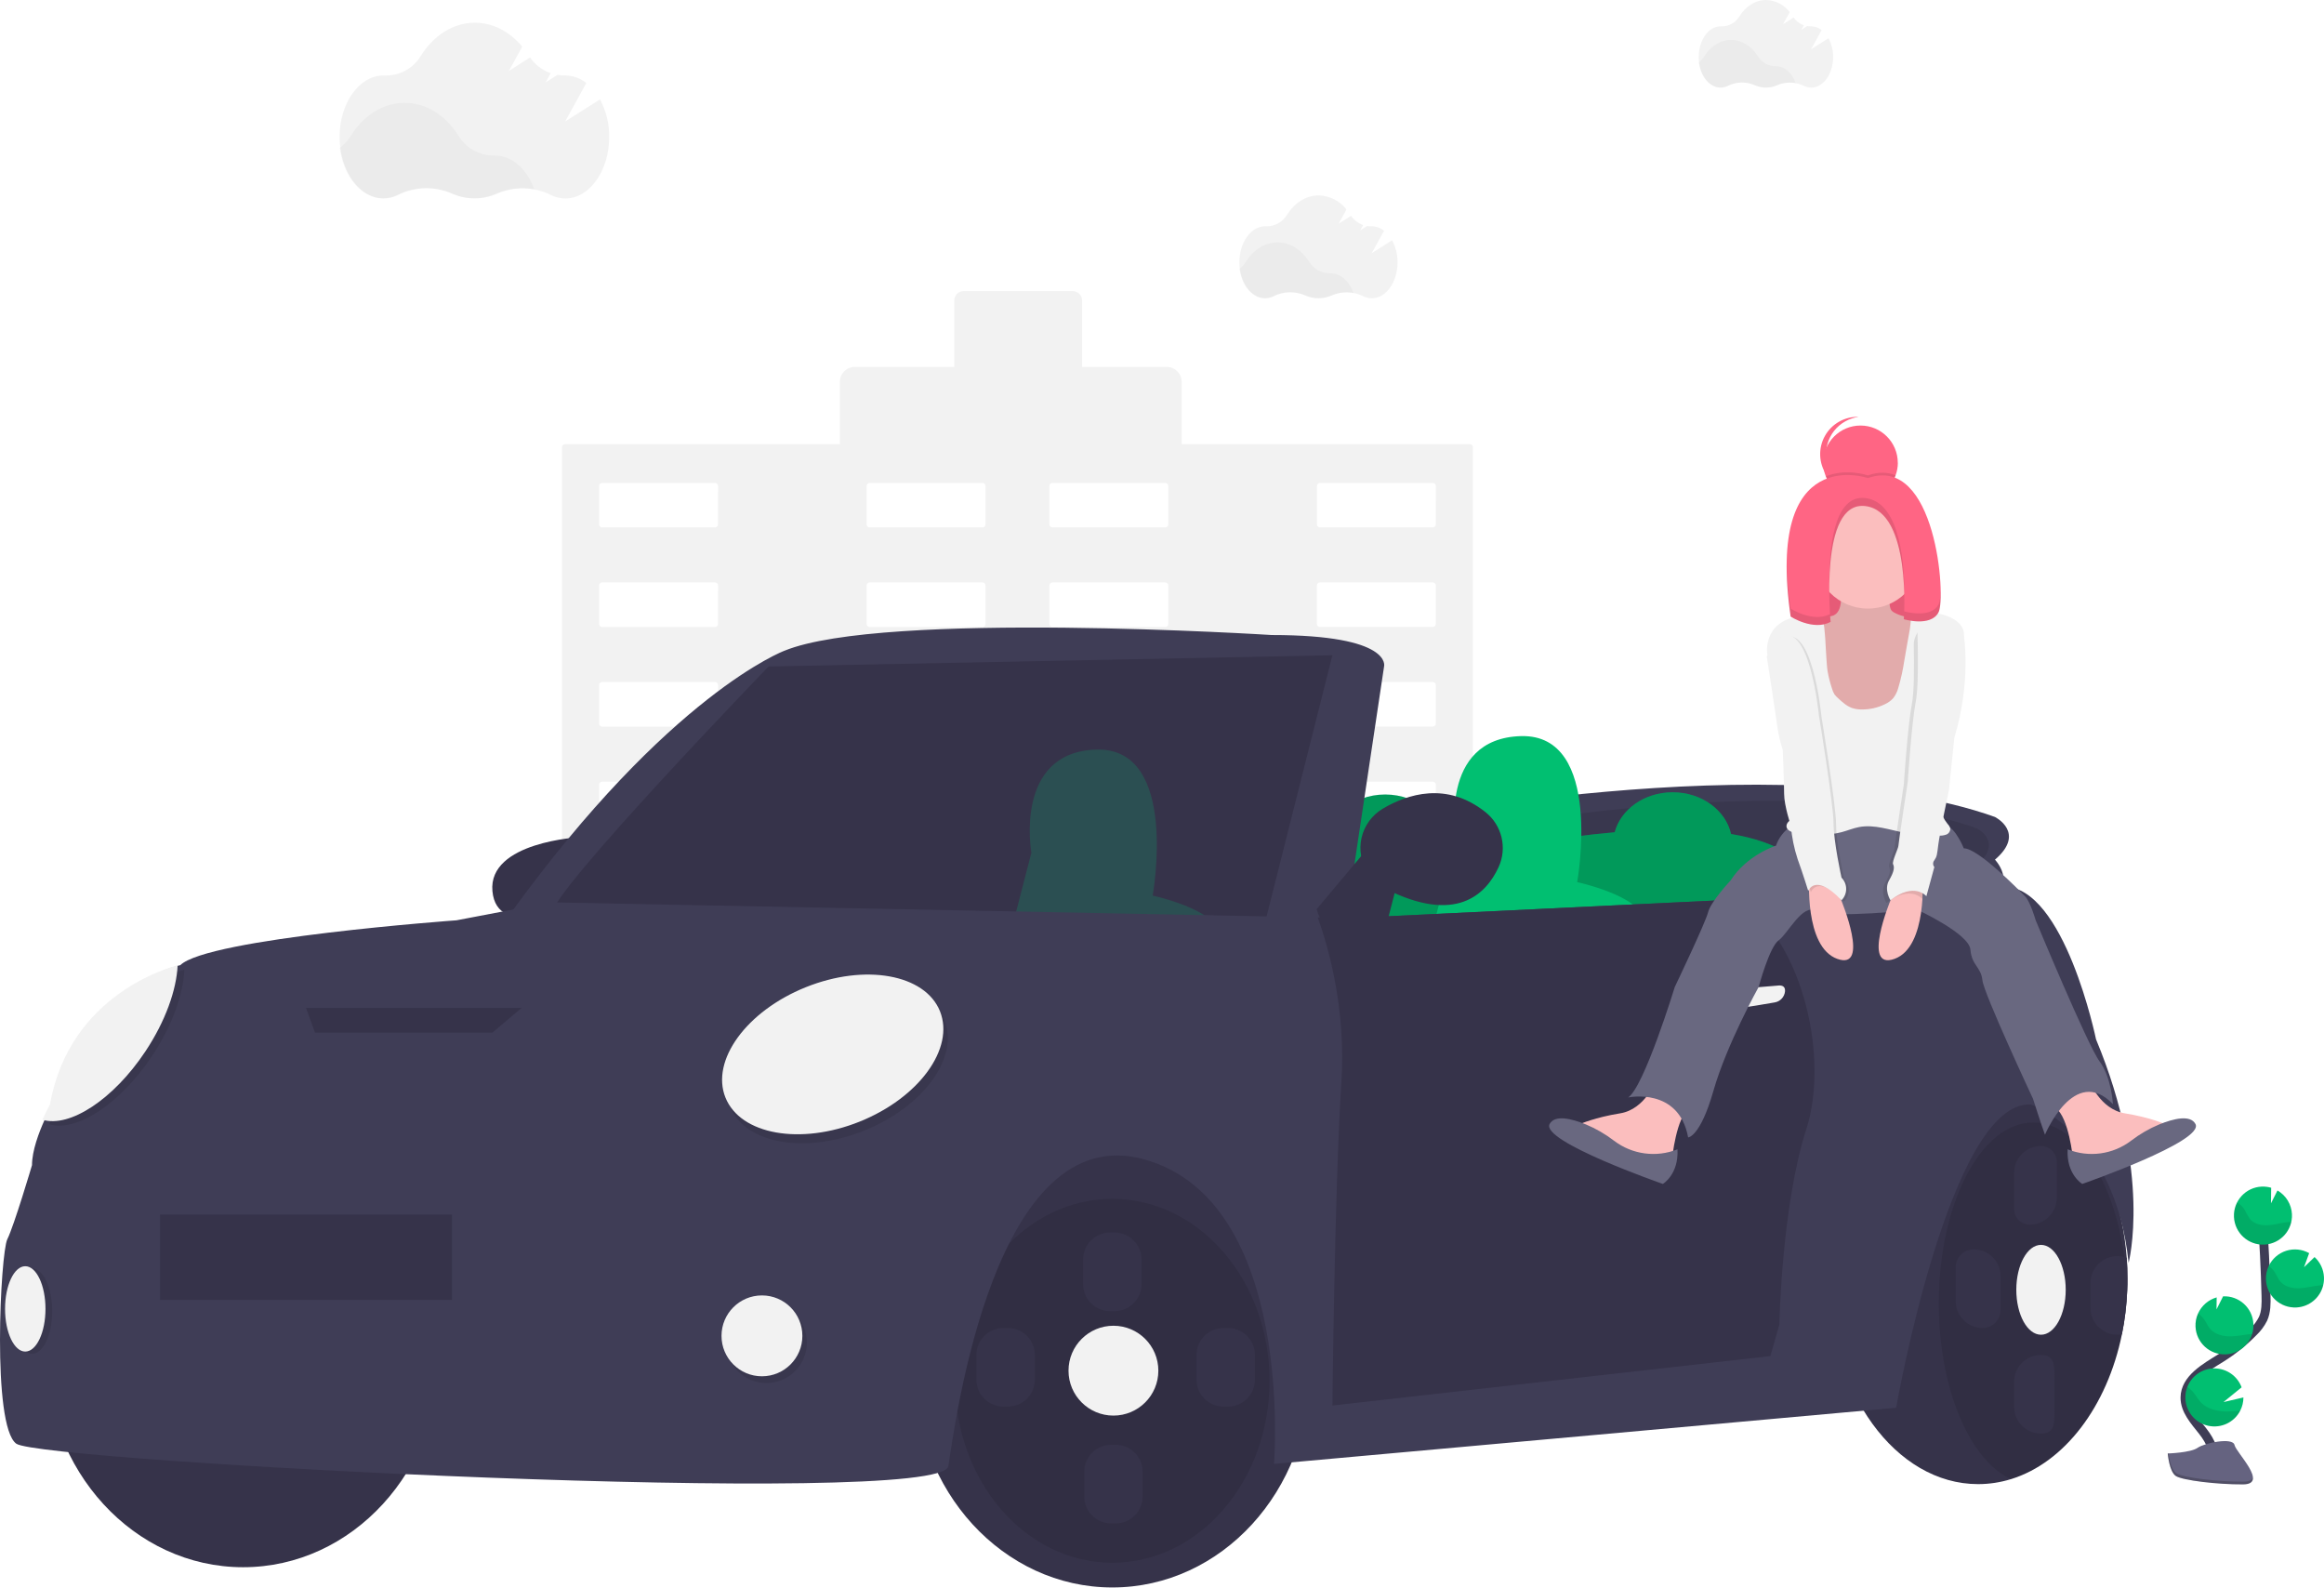
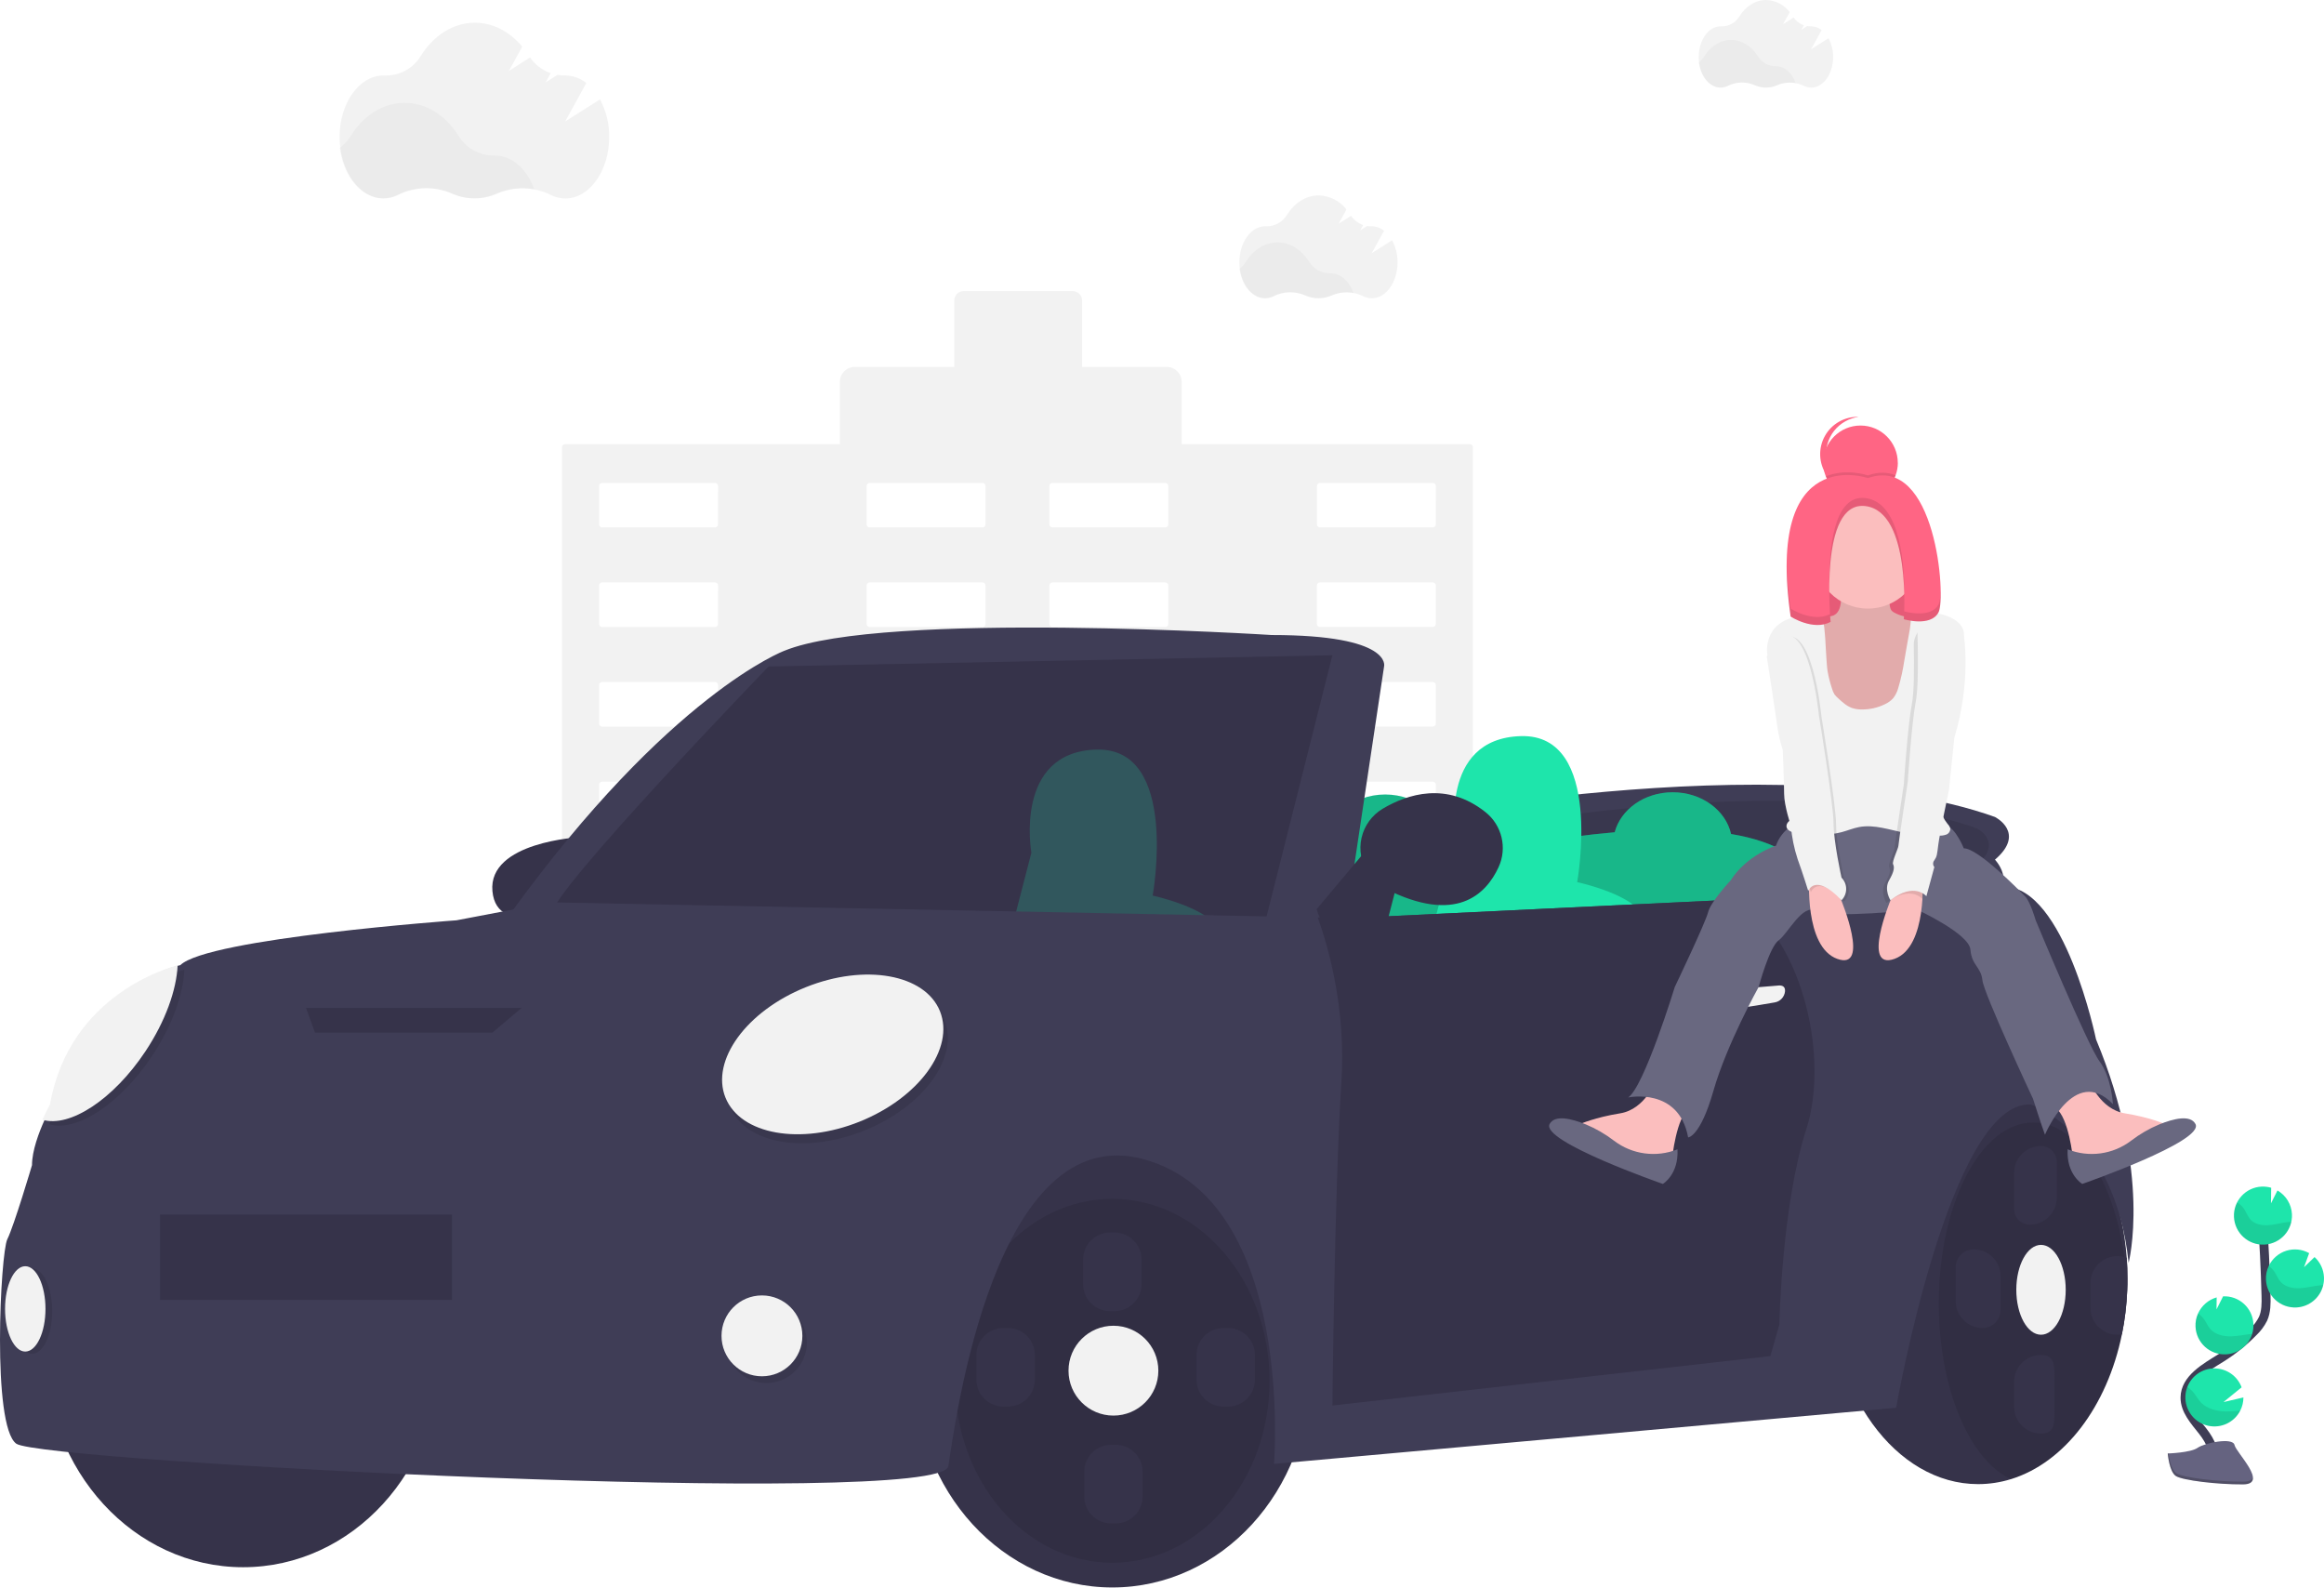
<svg xmlns="http://www.w3.org/2000/svg" id="a1a4a747-966c-40c1-8b1e-379ad2323333" data-name="Layer 1" width="1034.75" height="706.69" viewBox="0 0 1034.75 706.69">
  <path d="M737.11,294.39H608.76V266.63a6.64,6.64,0,0,0-6.64-6.64H564.43V230.42a4.18,4.18,0,0,0-4.18-4.18H511.7a4.18,4.18,0,0,0-4.18,4.18V260H463.21a6.64,6.64,0,0,0-6.64,6.64v27.76H334.18a1.35,1.35,0,0,0-1.34,1.35V664.26a1.35,1.35,0,0,0,1.34,1.35h81.34a1.35,1.35,0,0,0,1.35-1.35V614.68a1.36,1.36,0,0,1,1.35-1.35h34.36a1.36,1.36,0,0,1,1.35,1.35v49.58a1.35,1.35,0,0,0,1.34,1.35H616a1.36,1.36,0,0,0,1.35-1.35V614.68a1.35,1.35,0,0,1,1.34-1.35h34.36a1.35,1.35,0,0,1,1.35,1.35v49.58a1.36,1.36,0,0,0,1.35,1.35h81.34a1.36,1.36,0,0,0,1.35-1.35V295.74A1.36,1.36,0,0,0,737.11,294.39ZM402.31,596.11a1.34,1.34,0,0,1-1.34,1.34H350.73a1.34,1.34,0,0,1-1.35-1.34V579a1.35,1.35,0,0,1,1.35-1.35H401a1.35,1.35,0,0,1,1.34,1.35Zm0-44.34a1.34,1.34,0,0,1-1.34,1.35H350.73a1.34,1.34,0,0,1-1.35-1.35V534.62a1.34,1.34,0,0,1,1.35-1.35H401a1.34,1.34,0,0,1,1.34,1.35Zm0-44.33a1.35,1.35,0,0,1-1.34,1.35H350.73a1.35,1.35,0,0,1-1.35-1.35V490.28a1.35,1.35,0,0,1,1.35-1.35H401a1.35,1.35,0,0,1,1.34,1.35Zm0-44.34a1.34,1.34,0,0,1-1.34,1.35H350.73a1.34,1.34,0,0,1-1.35-1.35V446a1.34,1.34,0,0,1,1.35-1.35H401a1.34,1.34,0,0,1,1.34,1.35Zm0-44.33a1.35,1.35,0,0,1-1.34,1.35H350.73a1.35,1.35,0,0,1-1.35-1.35V401.61a1.34,1.34,0,0,1,1.35-1.34H401a1.34,1.34,0,0,1,1.34,1.34Zm0-44.33a1.34,1.34,0,0,1-1.34,1.34H350.73a1.34,1.34,0,0,1-1.35-1.34V357.28a1.35,1.35,0,0,1,1.35-1.35H401a1.35,1.35,0,0,1,1.34,1.35Zm0-44.34a1.34,1.34,0,0,1-1.34,1.35H350.73a1.34,1.34,0,0,1-1.35-1.35V313a1.34,1.34,0,0,1,1.35-1.35H401a1.34,1.34,0,0,1,1.34,1.35Zm119.11,266a1.34,1.34,0,0,1-1.35,1.34H469.83a1.35,1.35,0,0,1-1.35-1.34V579a1.36,1.36,0,0,1,1.35-1.35h50.24a1.35,1.35,0,0,1,1.35,1.35Zm0-44.34a1.34,1.34,0,0,1-1.35,1.35H469.83a1.35,1.35,0,0,1-1.35-1.35V534.62a1.35,1.35,0,0,1,1.35-1.35h50.24a1.34,1.34,0,0,1,1.35,1.35Zm0-44.33a1.35,1.35,0,0,1-1.35,1.35H469.83a1.36,1.36,0,0,1-1.35-1.35V490.28a1.36,1.36,0,0,1,1.35-1.35h50.24a1.35,1.35,0,0,1,1.35,1.35Zm0-44.34a1.34,1.34,0,0,1-1.35,1.35H469.83a1.35,1.35,0,0,1-1.35-1.35V446a1.35,1.35,0,0,1,1.35-1.35h50.24a1.34,1.34,0,0,1,1.35,1.35Zm0-44.33a1.35,1.35,0,0,1-1.35,1.35H469.83a1.36,1.36,0,0,1-1.35-1.35V401.61a1.35,1.35,0,0,1,1.35-1.34h50.24a1.34,1.34,0,0,1,1.35,1.34Zm0-44.33a1.34,1.34,0,0,1-1.35,1.34H469.83a1.35,1.35,0,0,1-1.35-1.34V357.28a1.36,1.36,0,0,1,1.35-1.35h50.24a1.35,1.35,0,0,1,1.35,1.35Zm0-44.34a1.34,1.34,0,0,1-1.35,1.35H469.83a1.35,1.35,0,0,1-1.35-1.35V313a1.35,1.35,0,0,1,1.35-1.35h50.24a1.34,1.34,0,0,1,1.35,1.35Zm81.39,266a1.34,1.34,0,0,1-1.35,1.34H551.22a1.35,1.35,0,0,1-1.35-1.34V579a1.36,1.36,0,0,1,1.35-1.35h50.24a1.35,1.35,0,0,1,1.35,1.35Zm0-44.34a1.34,1.34,0,0,1-1.35,1.35H551.22a1.35,1.35,0,0,1-1.35-1.35V534.62a1.35,1.35,0,0,1,1.35-1.35h50.24a1.34,1.34,0,0,1,1.35,1.35Zm0-44.33a1.35,1.35,0,0,1-1.35,1.35H551.22a1.36,1.36,0,0,1-1.35-1.35V490.28a1.36,1.36,0,0,1,1.35-1.35h50.24a1.35,1.35,0,0,1,1.35,1.35Zm0-44.34a1.34,1.34,0,0,1-1.35,1.35H551.22a1.35,1.35,0,0,1-1.35-1.35V446a1.35,1.35,0,0,1,1.35-1.35h50.24a1.34,1.34,0,0,1,1.35,1.35Zm0-44.33a1.35,1.35,0,0,1-1.35,1.35H551.22a1.36,1.36,0,0,1-1.35-1.35V401.61a1.35,1.35,0,0,1,1.35-1.34h50.24a1.34,1.34,0,0,1,1.35,1.34Zm0-44.33a1.34,1.34,0,0,1-1.35,1.34H551.22a1.35,1.35,0,0,1-1.35-1.34V357.28a1.36,1.36,0,0,1,1.35-1.35h50.24a1.35,1.35,0,0,1,1.35,1.35Zm0-44.34a1.34,1.34,0,0,1-1.35,1.35H551.22a1.35,1.35,0,0,1-1.35-1.35V313a1.35,1.35,0,0,1,1.35-1.35h50.24a1.34,1.34,0,0,1,1.35,1.35Zm119.11,266a1.35,1.35,0,0,1-1.35,1.34H670.33a1.34,1.34,0,0,1-1.35-1.34V579a1.35,1.35,0,0,1,1.35-1.35h50.24a1.36,1.36,0,0,1,1.35,1.35Zm0-44.34a1.35,1.35,0,0,1-1.35,1.35H670.33a1.34,1.34,0,0,1-1.35-1.35V534.62a1.34,1.34,0,0,1,1.35-1.35h50.24a1.35,1.35,0,0,1,1.35,1.35Zm0-44.33a1.36,1.36,0,0,1-1.35,1.35H670.33a1.35,1.35,0,0,1-1.35-1.35V490.28a1.35,1.35,0,0,1,1.35-1.35h50.24a1.36,1.36,0,0,1,1.35,1.35Zm0-44.34a1.35,1.35,0,0,1-1.35,1.35H670.33A1.34,1.34,0,0,1,669,463.1V446a1.34,1.34,0,0,1,1.35-1.35h50.24a1.35,1.35,0,0,1,1.35,1.35Zm0-44.33a1.36,1.36,0,0,1-1.35,1.35H670.33a1.35,1.35,0,0,1-1.35-1.35V401.61a1.34,1.34,0,0,1,1.35-1.34h50.24a1.35,1.35,0,0,1,1.35,1.34Zm0-44.33a1.35,1.35,0,0,1-1.35,1.34H670.33a1.34,1.34,0,0,1-1.35-1.34V357.28a1.35,1.35,0,0,1,1.35-1.35h50.24a1.36,1.36,0,0,1,1.35,1.35Zm0-44.34a1.35,1.35,0,0,1-1.35,1.35H670.33A1.34,1.34,0,0,1,669,330.1V313a1.34,1.34,0,0,1,1.35-1.35h50.24a1.35,1.35,0,0,1,1.35,1.35Z" transform="translate(-82.63 -96.65)" fill="#f2f2f2" />
  <path d="M349.78,140.89l-15.52,9.84,9.42-17.14a15.35,15.35,0,0,0-9.38-3.35h-.25a18.09,18.09,0,0,1-3.22-.24l-5.26,3.33,2.25-4.1a18.66,18.66,0,0,1-9.2-7l-9.41,6,5.94-10.81c-5.5-6.61-12.92-10.66-21.09-10.66-9.79,0-18.51,5.82-24.14,14.89a18,18,0,0,1-16,8.6h-.52c-10.81,0-19.57,12.26-19.57,27.37S242.63,185,253.44,185a14.72,14.72,0,0,0,6.81-1.71,28.21,28.21,0,0,1,23.69-.46,24.66,24.66,0,0,0,20.14,0,28.23,28.23,0,0,1,23.47.46A14.72,14.72,0,0,0,334.3,185c10.81,0,19.57-12.26,19.57-27.38A34.7,34.7,0,0,0,349.78,140.89Z" transform="translate(-82.63 -96.65)" fill="#f2f2f2" />
  <path d="M320.53,180.94a28.89,28.89,0,0,0-16.77,1.82,24.69,24.69,0,0,1-20.13,0,28.28,28.28,0,0,0-23.69.46,14.61,14.61,0,0,1-6.82,1.71c-9.6,0-17.59-9.67-19.25-22.43a18.43,18.43,0,0,0,4.8-5.18c5.63-9.07,14.35-14.89,24.14-14.89s18.4,5.75,24,14.73a18.48,18.48,0,0,0,15.95,8.76h.25C310.69,165.87,317.31,172,320.53,180.94Z" transform="translate(-82.63 -96.65)" opacity="0.03" />
  <path d="M896.76,113.68,889,118.59l4.7-8.55a7.67,7.67,0,0,0-4.68-1.67h-.12a8.6,8.6,0,0,1-1.61-.12l-2.62,1.67,1.12-2a9.4,9.4,0,0,1-4.59-3.48l-4.69,3,3-5.39A13.71,13.71,0,0,0,869,96.65c-4.88,0-9.23,2.91-12,7.43a9,9,0,0,1-8,4.29h-.26c-5.39,0-9.76,6.11-9.76,13.65s4.37,13.65,9.76,13.65a7.32,7.32,0,0,0,3.4-.85,14.08,14.08,0,0,1,11.81-.23,12.33,12.33,0,0,0,10.05,0,14.11,14.11,0,0,1,11.71.23,7.29,7.29,0,0,0,3.36.83c5.39,0,9.76-6.11,9.76-13.65A17.38,17.38,0,0,0,896.76,113.68Z" transform="translate(-82.63 -96.65)" fill="#f2f2f2" />
  <path d="M882.17,133.65a14.52,14.52,0,0,0-8.37.91,12.28,12.28,0,0,1-5,1.06,12.41,12.41,0,0,1-5-1.08,14.1,14.1,0,0,0-11.82.23,7.29,7.29,0,0,1-3.4.85c-4.79,0-8.77-4.82-9.6-11.19a9.26,9.26,0,0,0,2.4-2.58c2.8-4.52,7.15-7.43,12-7.43s9.18,2.87,12,7.35a9.22,9.22,0,0,0,8,4.37h.13C877.26,126.14,880.56,129.2,882.17,133.65Z" transform="translate(-82.63 -96.65)" opacity="0.03" />
  <path d="M702.45,203.61l-9.1,5.77,5.52-10a9,9,0,0,0-5.5-2h-.15a10.79,10.79,0,0,1-1.89-.14l-3.08,2,1.32-2.41a11,11,0,0,1-5.4-4.09l-5.52,3.5,3.49-6.34a16.15,16.15,0,0,0-12.37-6.26c-5.74,0-10.86,3.42-14.16,8.74a10.56,10.56,0,0,1-9.36,5h-.31c-6.34,0-11.47,7.19-11.47,16s5.13,16.05,11.47,16.05a8.56,8.56,0,0,0,4-1,16.56,16.56,0,0,1,13.89-.27,14.52,14.52,0,0,0,11.81,0,16.58,16.58,0,0,1,13.77.27,8.68,8.68,0,0,0,4,1c6.34,0,11.48-7.18,11.48-16.05A20.4,20.4,0,0,0,702.45,203.61Z" transform="translate(-82.63 -96.65)" fill="#f2f2f2" />
  <path d="M685.3,227.1a17,17,0,0,0-9.84,1.07,14.52,14.52,0,0,1-11.81,0,16.56,16.56,0,0,0-13.89.27,8.59,8.59,0,0,1-4,1c-5.63,0-10.32-5.67-11.29-13.15a10.75,10.75,0,0,0,2.81-3c3.3-5.32,8.42-8.73,14.16-8.73s10.8,3.37,14.1,8.63a10.82,10.82,0,0,0,9.35,5.14H675C679.52,218.26,683.41,221.86,685.3,227.1Z" transform="translate(-82.63 -96.65)" opacity="0.03" />
  <path d="M1029.88,665.85c0,1.72,0,3.44-.11,5.14a121.57,121.57,0,0,1-2.38,19.69c-6.57,32.11-25.54,57.07-49.37,64.44a49.29,49.29,0,0,1-14.64,2.23c-36.73,0-66.5-41-66.5-91.5s29.77-91.5,66.5-91.5c34.45,0,62.79,36.06,66.16,82.25C1029.77,659.64,1029.88,662.73,1029.88,665.85Z" transform="translate(-82.63 -96.65)" fill="#36334a" />
  <path d="M1029.77,671a121.57,121.57,0,0,1-2.38,19.69c-6.57,32.11-25.54,57.07-49.37,64.44-18.45-8.49-32.14-40.31-32.14-78.27,0-44.46,18.8-80.5,42-80.5,19.47,0,35.85,25.42,40.6,59.91C1029.14,661,1029.57,665.94,1029.77,671Z" transform="translate(-82.63 -96.65)" opacity="0.1" />
  <path d="M695.88,463.35s180-37,275-3c0,0,14,7,0,19,0,0,13.24,14-9.88,19L869.15,504,695.88,486.35Z" transform="translate(-82.63 -96.65)" fill="#3f3d56" />
  <path d="M727.38,468s154.11-31.68,235.45-2.57c0,0,12,6,0,16.27,0,0,11.33,12-8.46,16.27l-78.64,4.83L727.38,487.71Z" transform="translate(-82.63 -96.65)" opacity="0.1" />
-   <path d="M902.88,523.35l-12-24s5.26-24.28-37.5-31.42c-2.37-10.59-13.11-18.58-26-18.58-12.58,0-23.1,7.6-25.82,17.8-6.14.53-12.68,1.25-19.68,2.2l-9.78,52.44-1.22-2.44s6.21-28.68-49.76-32.87a20.82,20.82,0,0,0,4.76-13.13c0-12.71-11.87-23-26.5-23s-26.5,10.29-26.5,23a21,21,0,0,0,5.56,14.08q-7.85.75-16.56,1.92l-11,59,51,7,81-12L775.71,529l46.17,6.34Z" transform="translate(-82.63 -96.65)" fill="#01bf71" />
+   <path d="M902.88,523.35l-12-24s5.26-24.28-37.5-31.42c-2.37-10.59-13.11-18.58-26-18.58-12.58,0-23.1,7.6-25.82,17.8-6.14.53-12.68,1.25-19.68,2.2l-9.78,52.44-1.22-2.44s6.21-28.68-49.76-32.87a20.82,20.82,0,0,0,4.76-13.13c0-12.71-11.87-23-26.5-23s-26.5,10.29-26.5,23a21,21,0,0,0,5.56,14.08q-7.85.75-16.56,1.92l-11,59,51,7,81-12L775.71,529l46.17,6.34Z" transform="translate(-82.63 -96.65)" fill="#1ee5ab" />
  <path d="M902.88,523.35l-12-24s5.26-24.28-37.5-31.42c-2.37-10.59-13.11-18.58-26-18.58-12.58,0-23.1,7.6-25.82,17.8-6.14.53-12.68,1.25-19.68,2.2l-9.78,52.44-1.22-2.44s6.21-28.68-49.76-32.87a20.82,20.82,0,0,0,4.76-13.13c0-12.71-11.87-23-26.5-23s-26.5,10.29-26.5,23a21,21,0,0,0,5.56,14.08q-7.85.75-16.56,1.92l-11,59,51,7,81-12L775.71,529l46.17,6.34Z" transform="translate(-82.63 -96.65)" opacity="0.2" />
-   <path d="M730.86,470.23s-8-44.88,29-45.88,25,65,25,65,28,6,30,17-97,14-97,14Z" transform="translate(-82.63 -96.65)" fill="#01bf71" />
+   <path d="M730.86,470.23s-8-44.88,29-45.88,25,65,25,65,28,6,30,17-97,14-97,14Z" transform="translate(-82.63 -96.65)" fill="#1ee5ab" />
  <path d="M665.88,707.35c0,53-39.4,96-88,96s-88-43-88-96,39.89-104.5,88.5-104.5S665.88,654.33,665.88,707.35Z" transform="translate(-82.63 -96.65)" fill="#36334a" />
  <ellipse cx="495.25" cy="614.7" rx="70" ry="80.99" opacity="0.1" />
  <ellipse cx="108.25" cy="601.69" rx="88" ry="96" fill="#36334a" />
  <path d="M340.88,469.35s-41,2-39,24,35,6,35,6Z" transform="translate(-82.63 -96.65)" fill="#36334a" />
  <path d="M682,506l16.88-112.65s4-14-50-14c0,0-173-11-217,7,0,0-51,19-122,117C309.88,503.35,675,512,682,506Z" transform="translate(-82.63 -96.65)" fill="#3f3d56" />
  <path d="M675.88,388.35l-31,123-19.44-.47-92-2.24-205.19-5c-.57-9.72,96.6-110.29,96.6-110.29Z" transform="translate(-82.63 -96.65)" fill="#36334a" />
-   <path d="M533.47,508.64l8.38-32.4s-8-44.89,29-45.89,25,65,25,65,25.5,5.47,29.56,15.53Z" transform="translate(-82.63 -96.65)" fill="#01bf71" opacity="0.2" />
+   <path d="M533.47,508.64l8.38-32.4s-8-44.89,29-45.89,25,65,25,65,25.5,5.47,29.56,15.53Z" transform="translate(-82.63 -96.65)" fill="#1ee5ab" opacity="0.2" />
  <path d="M1030.38,658.85c-6-58-43.5-70.5-43.5-70.5-36-2-60,135-60,135l-277,25s9.5-116.5-57.5-135.5-84.5,117.5-87.5,136.5-404-2-415-10-7-85-4-91,11-33,11-33c0-6.44,3.08-14.58,5.64-20.23,1.8-4,3.36-6.77,3.36-6.77,8.69-49.28,53.81-61.21,56.84-62l.16,0c12-12,123-20,123-20l42-8,341.47,6.71,14.53.29L857.48,497l117.4-5.65c27,0,41,68,41,68C1040.88,619.35,1030.38,658.85,1030.38,658.85Z" transform="translate(-82.63 -96.65)" fill="#3f3d56" />
  <ellipse cx="455.39" cy="570.05" rx="51.48" ry="32.23" transform="translate(-262.51 114.57) rotate(-21.92)" opacity="0.1" />
  <ellipse cx="453.39" cy="566.05" rx="51.48" ry="32.23" transform="translate(-261.16 113.53) rotate(-21.92)" fill="#f2f2f2" />
  <path d="M164.72,528.39c-.51,11-5.44,24.88-14.31,38.25-14.27,21.52-33.84,34.19-45.89,30.48,1.8-4,3.36-6.77,3.36-6.77C116.57,541.07,161.69,529.14,164.72,528.39Z" transform="translate(-82.63 -96.65)" opacity="0.1" />
  <path d="M161.72,526.39c-.51,11-5.44,24.88-14.31,38.25-14.27,21.52-33.84,34.19-45.89,30.48,1.8-4,3.36-6.77,3.36-6.77C113.57,539.07,158.69,527.14,161.72,526.39Z" transform="translate(-82.63 -96.65)" fill="#f2f2f2" />
  <polygon points="219.25 459.69 140.25 459.69 136.25 448.69 232.25 448.69 219.25 459.69" fill="#36334a" />
  <rect x="71.25" y="540.69" width="130" height="38" fill="#36334a" />
  <circle cx="341.25" cy="597.69" r="18" opacity="0.1" />
  <circle cx="339.25" cy="594.69" r="18" fill="#f2f2f2" />
  <ellipse cx="14.25" cy="583.69" rx="9" ry="19" opacity="0.1" />
  <ellipse cx="11.25" cy="582.69" rx="9" ry="19" fill="#f2f2f2" />
  <path d="M886.88,599.35c-11,34-12,87-12,87l-4,14-195,22s1-98,4-144c2.11-32.45-5.72-59.92-10.53-73.29l14.53.29L857.48,497C886.48,517.33,896.75,568.82,886.88,599.35Z" transform="translate(-82.63 -96.65)" fill="#36334a" />
  <path d="M842.42,538.05a4.91,4.91,0,0,0-4.52,5.69,3.51,3.51,0,0,0,2,2.61c3.23,1.61,24.73-2,32.88-3.44a5.53,5.53,0,0,0,4.62-4.93c.1-1.42-.42-2.63-2.5-2.63Z" transform="translate(-82.63 -96.65)" fill="#f2f2f2" />
  <path d="M668.88,501.35s5,22,29,15l8-31-16-9Z" transform="translate(-82.63 -96.65)" fill="#36334a" />
  <path d="M698.27,456.68c11-6.52,28.45-12.22,45.71,1.47a20.4,20.4,0,0,1,5.89,24.54c-5.65,12.23-19.06,25.5-50.37,9.61a20.2,20.2,0,0,1-7.62-6.74l-.16-.24A20.3,20.3,0,0,1,698.27,456.68Z" transform="translate(-82.63 -96.65)" fill="#36334a" />
  <circle cx="495.75" cy="610.19" r="20" fill="#f2f2f2" />
  <ellipse cx="908.75" cy="574.19" rx="11" ry="20" fill="#f2f2f2" />
  <rect x="482.25" y="548.69" width="26" height="35" rx="12" fill="#36334a" />
  <path d="M908.75,510.19h0a7,7,0,0,1,7,7v16a12,12,0,0,1-12,12h0a7,7,0,0,1-7-7v-16a12,12,0,0,1,12-12Z" fill="#36334a" />
  <path d="M991.38,734.85h0a12,12,0,0,1-12-12v-11a12,12,0,0,1,12-12h0c6.6,0,6,5.4,6,12v11C997.37,729.45,998,734.85,991.38,734.85Z" transform="translate(-82.63 -96.65)" fill="#36334a" />
  <path d="M878.75,556.19h0a12,12,0,0,1,12,12v15a8,8,0,0,1-8,8h0a12,12,0,0,1-12-12v-15A8,8,0,0,1,878.75,556.19Z" fill="#36334a" />
  <path d="M1029.88,665.85c0,1.72,0,3.44-.11,5.14a121.57,121.57,0,0,1-2.38,19.69,12.21,12.21,0,0,1-2,.17,12,12,0,0,1-12-12v-11a12,12,0,0,1,12-12,11.71,11.71,0,0,1,3.1.41c.36.1.72.21,1.06.34C1029.77,659.64,1029.88,662.73,1029.88,665.85Z" transform="translate(-82.63 -96.65)" fill="#36334a" />
  <rect x="532.75" y="591.19" width="26" height="35" rx="12" fill="#36334a" />
  <rect x="434.75" y="591.19" width="26" height="35" rx="12" fill="#36334a" />
  <rect x="482.75" y="643.19" width="26" height="35" rx="12" fill="#36334a" />
  <path d="M927.64,302.66a16.42,16.42,0,0,1-1,5.59,16.6,16.6,0,0,1-31.09.44,16.33,16.33,0,0,1-1.14-6,16.6,16.6,0,0,1,33.2,0Z" transform="translate(-82.63 -96.65)" fill="#ff6584" />
  <path d="M897.78,306.8a16.6,16.6,0,0,1,6.46-22.57,16.43,16.43,0,0,1,6-2,16.6,16.6,0,1,0,1.4,33.07A16.59,16.59,0,0,1,897.78,306.8Z" transform="translate(-82.63 -96.65)" fill="#ff6584" />
  <rect x="807.66" y="229.13" width="44.47" height="69.37" fill="#ff6584" />
  <rect x="808.66" y="227.13" width="44.47" height="69.37" opacity="0.1" />
  <path d="M820,577.46s-4.74,13-16,14.82S786.24,597,786.24,597l26.68,17.19,14.23-1.78s1.77-18.38,7.7-22.53S820,577.46,820,577.46Z" transform="translate(-82.63 -96.65)" fill="#fbbebe" />
  <path d="M1012.72,577.46s4.74,13,16,14.82,17.78,4.75,17.78,4.75l-26.68,17.19-14.23-1.78s-1.77-18.38-7.7-22.53S1012.72,577.46,1012.72,577.46Z" transform="translate(-82.63 -96.65)" fill="#fbbebe" />
  <path d="M882.88,462.44s-7.12,3.56-9.49,10.67c0,0-13,4.15-20.16,15.42,0,0-8.89,9.48-10.08,14.23S828.33,536,828.33,536s-13.63,44.46-20.75,49.21c0,0,22.53-4.75,26.68,17.78,0,0,5.34,0,11.27-20.75S865.68,536,865.68,536s4.75-17.79,8.9-20.75,10.67-16.6,16.6-13.05,45.06-.59,45.06-.59,23.12,10.67,23.71,17.79,4.75,7.7,5.34,13.63,22.53,52.77,22.53,52.77,4.15,13,5.33,16c0,0,13.05-31.42,30.24-13.64,0,0-.59-11.86-5.93-19S989,506.31,989,506.31s-2.37-8.3-4.74-10.67S963.51,474.3,957,474.3c0,0-3.56-8.9-7.71-10.08Z" transform="translate(-82.63 -96.65)" fill="#696880" />
  <path d="M829.52,608.29a28.89,28.89,0,0,1-28.23-3.8,56.27,56.27,0,0,0-12.59-7.29c-6.28-2.54-13.81-4.43-16.1-.17-4.15,7.7,50.4,26.68,50.4,26.68S830.11,619.55,829.52,608.29Z" transform="translate(-82.63 -96.65)" fill="#696880" />
  <path d="M1003.23,608.29a28.89,28.89,0,0,0,28.23-3.8,56.27,56.27,0,0,1,12.59-7.29c6.28-2.54,13.81-4.43,16.1-.17,4.15,7.7-50.4,26.68-50.4,26.68S1002.64,619.55,1003.23,608.29Z" transform="translate(-82.63 -96.65)" fill="#696880" />
  <path d="M902.26,364.92c-.23,2.06-.9,4.29-2.66,5.39-1.44.9-3.26.82-4.92,1.17a11.44,11.44,0,0,0-7.83,6.76,17.52,17.52,0,0,0-.74,10.55,38.85,38.85,0,0,0,1.51,5.07c1.75,4.92,3.85,9.79,7.09,13.89a59,59,0,0,0,9.3,8.76c2.11,1.72,4.29,3.48,6.89,4.29a21.36,21.36,0,0,0,5.41.71c2.25.11,4.64.18,6.59-.94,3-1.73,3.9-5.56,5.52-8.62,1.39-2.61,3.45-4.81,4.74-7.47a29.78,29.78,0,0,0,2-6.51l2.77-12.31c1-4.46,1.92-9.5-.6-13.33a2.1,2.1,0,0,0-.74-.77,2.75,2.75,0,0,0-1.51-.16,16.32,16.32,0,0,1-9.15-2.09,3.62,3.62,0,0,1-1.15-.9,4.53,4.53,0,0,1-.71-2.11,22.29,22.29,0,0,0-1.28-4.46,3,3,0,0,0-.87-1.33,3.11,3.11,0,0,0-1.4-.47,114.49,114.49,0,0,0-12.93-1.36c-1.43-.06-3.57-.63-4.54.62S902.42,363.42,902.26,364.92Z" transform="translate(-82.63 -96.65)" fill="#fbbebe" />
  <path d="M902.26,364.92c-.23,2.06-.9,4.29-2.66,5.39-1.44.9-3.26.82-4.92,1.17a11.44,11.44,0,0,0-7.83,6.76,17.52,17.52,0,0,0-.74,10.55,38.85,38.85,0,0,0,1.51,5.07c1.75,4.92,3.85,9.79,7.09,13.89a59,59,0,0,0,9.3,8.76c2.11,1.72,4.29,3.48,6.89,4.29a21.36,21.36,0,0,0,5.41.71c2.25.11,4.64.18,6.59-.94,3-1.73,3.9-5.56,5.52-8.62,1.39-2.61,3.45-4.81,4.74-7.47a29.78,29.78,0,0,0,2-6.51l2.77-12.31c1-4.46,1.92-9.5-.6-13.33a2.1,2.1,0,0,0-.74-.77,2.75,2.75,0,0,0-1.51-.16,16.32,16.32,0,0,1-9.15-2.09,3.62,3.62,0,0,1-1.15-.9,4.53,4.53,0,0,1-.71-2.11,22.29,22.29,0,0,0-1.28-4.46,3,3,0,0,0-.87-1.33,3.11,3.11,0,0,0-1.4-.47,114.49,114.49,0,0,0-12.93-1.36c-1.43-.06-3.57-.63-4.54.62S902.42,363.42,902.26,364.92Z" transform="translate(-82.63 -96.65)" opacity="0.1" />
  <path d="M894.23,372a27.43,27.43,0,0,0-7.14-1.13c-5.72-.14-11.83,1.84-15.14,6.51a15.37,15.37,0,0,0-2.29,11.45,23.71,23.71,0,0,0,5.2,10.67,32.07,32.07,0,0,1,4,5.24c1.58,3,1.62,6.58,2,10,1,8.11,4.46,15.75,5.84,23.81s.18,17.42-6.19,22.56c-1.07.86-2.36,1.76-2.45,3.13-.15,2.19,2.7,3.13,4.89,3.33,6.55.63,13.27,1.24,19.63-.45,2.64-.7,5.17-1.79,7.85-2.29,6.81-1.27,13.65,1.33,20.45,2.59a91.81,91.81,0,0,0,14.91,1.21,8,8,0,0,0,3.44-.45,2.75,2.75,0,0,0,1.74-2.74,4.64,4.64,0,0,0-1.18-2c-3.44-4.26-4.49-9.9-5.43-15.29L941.26,430c-1.69-9.68-3.26-20.19,1.32-28.89,3.3-6.25,9.36-10.65,12.84-16.8A9.79,9.79,0,0,0,957,378c-.52-3.09-3.31-5.3-6.17-6.6a23.21,23.21,0,0,0-17.39-.63c.1,4.33-1,8.71-1.72,13l-1.21,7a89.13,89.13,0,0,1-2.7,12.2,13.22,13.22,0,0,1-2.17,4.42,11.43,11.43,0,0,1-3.83,2.79,22.76,22.76,0,0,1-10.15,2.31,13.32,13.32,0,0,1-4.48-.68c-2.38-.86-4.31-2.63-6.17-4.35a10.08,10.08,0,0,1-1.63-1.76,10.61,10.61,0,0,1-1.11-2.67,54.29,54.29,0,0,1-1.9-7.48c-.31-1.94-.4-3.91-.54-5.87C895.39,384,895.4,377.57,894.23,372Z" transform="translate(-82.63 -96.65)" fill="#f2f2f2" />
  <path d="M888.21,486.75s-2.37,31.42,12.45,36.76,1.78-26.09,1.78-26.09l-4.74-9.49Z" transform="translate(-82.63 -96.65)" fill="#fbbebe" />
  <path d="M938.61,486.75s2.37,31.42-12.45,36.76-1.78-26.09-1.78-26.09l4.74-9.49Z" transform="translate(-82.63 -96.65)" fill="#fbbebe" />
  <path d="M875.17,381.81l-4.74,7.71s4.15,26.68,4.74,31.42A61.84,61.84,0,0,0,877.54,431s.59,14.23.59,19.56,3,14.23,3,14.23a64.53,64.53,0,0,0,3,14.82c2.37,6.53,4.75,14.23,4.75,14.23s3-8.3,14.82,4.15a7.19,7.19,0,0,0,0-10.08s-3.56-16-3.56-24.3-6.52-48-6.52-48S889.4,370.54,875.17,381.81Z" transform="translate(-82.63 -96.65)" opacity="0.1" />
  <path d="M874,381.22l-4.74,7.7s4.15,26.68,4.74,31.43a62.25,62.25,0,0,0,2.38,10.07S877,444.65,877,450s3,14.23,3,14.23a64.82,64.82,0,0,0,3,14.82c2.37,6.52,4.74,14.23,4.74,14.23s3-8.3,14.82,4.15a7.18,7.18,0,0,0,0-10.08s-3.56-16-3.56-24.31-6.52-48-6.52-48S888.21,370,874,381.22Z" transform="translate(-82.63 -96.65)" fill="#f2f2f2" />
  <path d="M952.24,377.06l3,3.53s3.5,20.19-4.21,45.68l-2.37,23.13s-4.15,19.56-4.75,24.31-.59,5.33-1.77,7.11a2.28,2.28,0,0,0,0,3l-3.56,13.05s-5.34-6.52-16,1.78c0,0-3-4.75-.59-8.9s2.37-5.93,1.78-7.11,2.37-7.12,2.37-8.3,4.15-28.46,4.15-28.46,1.78-26.68,3.56-35.57c1.09-5.47,1.06-17.67.88-26.25-.19-8.93,10.62-13.78,17-7.49C951.9,376.7,952.07,376.88,952.24,377.06Z" transform="translate(-82.63 -96.65)" opacity="0.1" />
  <path d="M954,375.88l3,3.53s3.49,20.18-4.21,45.68l-2.37,23.12s-4.15,19.57-4.75,24.31-.59,5.34-1.78,7.11a2.31,2.31,0,0,0,0,3l-3.55,13s-5.34-6.52-16,1.78c0,0-3-4.74-.59-8.89s2.37-5.93,1.77-7.12,2.38-7.11,2.38-8.3,4.15-28.46,4.15-28.46,1.78-26.68,3.55-35.57.6-35.57.6-35.57S945.72,367,954,375.88Z" transform="translate(-82.63 -96.65)" fill="#f2f2f2" />
  <circle cx="831.67" cy="247.21" r="23.72" fill="#fbbebe" />
  <path d="M926.67,308.25a16.6,16.6,0,0,1-31.09.44c9.25-3.72,18.72-.4,18.72-.4C919,306.62,923.12,306.78,926.67,308.25Z" transform="translate(-82.63 -96.65)" opacity="0.1" />
  <path d="M914.3,309.48s-45.65-16-34.39,61.66c0,0,10.08,6.52,17.79,2.37,0,0-5.34-54,15.41-51.58s17.2,50.39,17.2,50.39,11.86,3.56,15.41-3S944.54,298.8,914.3,309.48Z" transform="translate(-82.63 -96.65)" fill="#ff6584" />
  <path d="M913.11,318.37c-14.24-1.63-16.19,23.26-16,39.05.18-15.69,2.82-37,16-35.49,14.82,1.69,17.24,26.65,17.42,40.79C930.69,349.75,929.27,320.22,913.11,318.37Z" transform="translate(-82.63 -96.65)" opacity="0.1" />
  <path d="M879.91,367.58A161.19,161.19,0,0,1,878.14,347a152.23,152.23,0,0,0,1.77,24.1s10.08,6.52,17.79,2.37c0,0-.13-1.28-.27-3.43C889.76,374,879.91,367.58,879.91,367.58Z" transform="translate(-82.63 -96.65)" opacity="0.1" />
  <path d="M945.72,365.8c-3.31,6.07-13.82,3.41-15.25,3-.07,2.2-.16,3.51-.16,3.51s11.86,3.56,15.41-3c.74-1.35,1.12-5.14,1-10.21C946.62,362.41,946.27,364.79,945.72,365.8Z" transform="translate(-82.63 -96.65)" opacity="0.1" />
  <path d="M1067.29,749.54c2.74-5.07-.37-11.29-3.94-15.81s-7.93-9.23-7.84-15c.14-8.28,8.93-13.17,16-17.56a77.94,77.94,0,0,0,14.33-11.52,21.21,21.21,0,0,0,4.4-5.89c1.45-3.24,1.41-6.93,1.32-10.48q-.45-17.73-1.75-35.43" transform="translate(-82.63 -96.65)" fill="none" stroke="#3f3d56" stroke-miterlimit="10" stroke-width="4" />
-   <path d="M1103.11,637.21a12.9,12.9,0,0,0-6.45-10.59l-2.89,5.72.09-6.93a13.08,13.08,0,0,0-4.26-.51,12.92,12.92,0,1,0,13.51,12.31Z" transform="translate(-82.63 -96.65)" fill="#01bf71" />
-   <path d="M1080.07,724.66a12.92,12.92,0,0,1-24.39-5.3,12.75,12.75,0,0,1,.84-5.25,12.93,12.93,0,0,1,24.18.14l-8.07,6.57,8.87-2.06A12.79,12.79,0,0,1,1080.07,724.66Z" transform="translate(-82.63 -96.65)" fill="#01bf71" />
-   <path d="M1073.69,699.57a12.92,12.92,0,0,1-13.51-12.31,12.75,12.75,0,0,1,1.12-5.88,13,13,0,0,1,8.29-7.16l-.06,5.33,2.92-5.8h0a12.92,12.92,0,0,1,13.5,12.31,12.67,12.67,0,0,1-.55,4.41A12.92,12.92,0,0,1,1073.69,699.57Z" transform="translate(-82.63 -96.65)" fill="#01bf71" />
-   <path d="M1105.06,678.7a12.92,12.92,0,0,1-13.51-12.31,12.7,12.7,0,0,1,1.22-6.12,12.91,12.91,0,0,1,18-5.75l-2.28,6.25,4.69-4.51a12.91,12.91,0,0,1,4.18,8.92,12.67,12.67,0,0,1-.33,3.56A12.92,12.92,0,0,1,1105.06,678.7Z" transform="translate(-82.63 -96.65)" fill="#01bf71" />
+   <path d="M1103.11,637.21a12.9,12.9,0,0,0-6.45-10.59l-2.89,5.72.09-6.93a13.08,13.08,0,0,0-4.26-.51,12.92,12.92,0,1,0,13.51,12.31Z" transform="translate(-82.63 -96.65)" fill="#1ee5ab" />
+   <path d="M1080.07,724.66a12.92,12.92,0,0,1-24.39-5.3,12.75,12.75,0,0,1,.84-5.25,12.93,12.93,0,0,1,24.18.14l-8.07,6.57,8.87-2.06A12.79,12.79,0,0,1,1080.07,724.66Z" transform="translate(-82.63 -96.65)" fill="#1ee5ab" />
+   <path d="M1073.69,699.57a12.92,12.92,0,0,1-13.51-12.31,12.75,12.75,0,0,1,1.12-5.88,13,13,0,0,1,8.29-7.16l-.06,5.33,2.92-5.8h0a12.92,12.92,0,0,1,13.5,12.31,12.67,12.67,0,0,1-.55,4.41A12.92,12.92,0,0,1,1073.69,699.57Z" transform="translate(-82.63 -96.65)" fill="#1ee5ab" />
+   <path d="M1105.06,678.7a12.92,12.92,0,0,1-13.51-12.31,12.7,12.7,0,0,1,1.22-6.12,12.91,12.91,0,0,1,18-5.75l-2.28,6.25,4.69-4.51a12.91,12.91,0,0,1,4.18,8.92,12.67,12.67,0,0,1-.33,3.56A12.92,12.92,0,0,1,1105.06,678.7Z" transform="translate(-82.63 -96.65)" fill="#1ee5ab" />
  <path d="M1101.38,640.65c-3,.33-5.89,1.25-8.88,1.44s-6.28-.53-8.17-2.86a40.27,40.27,0,0,1-2.39-4.2,9.28,9.28,0,0,0-3.25-3.07,12.77,12.77,0,0,0-1.39,6.45,12.92,12.92,0,0,0,25.54,2.13C1102.35,640.56,1101.86,640.6,1101.38,640.65Z" transform="translate(-82.63 -96.65)" opacity="0.1" />
  <path d="M1105.06,678.7a12.92,12.92,0,0,1-13.51-12.31,12.7,12.7,0,0,1,1.22-6.12,9.6,9.6,0,0,1,2.6,2.6c.92,1.39,1.47,3,2.56,4.27,2,2.36,5.45,3.14,8.57,3s6.12-1,9.23-1.31c.43,0,.87-.07,1.3-.08A12.92,12.92,0,0,1,1105.06,678.7Z" transform="translate(-82.63 -96.65)" opacity="0.1" />
  <path d="M1073.69,699.57a12.92,12.92,0,0,1-13.51-12.31,12.75,12.75,0,0,1,1.12-5.88A10.65,10.65,0,0,1,1064,684c1,1.42,1.63,3,2.8,4.36,2.18,2.43,5.85,3.28,9.15,3.21s6.28-.86,9.46-1.1A12.92,12.92,0,0,1,1073.69,699.57Z" transform="translate(-82.63 -96.65)" opacity="0.1" />
  <path d="M1080.07,724.66a12.92,12.92,0,0,1-24.39-5.3,12.75,12.75,0,0,1,.84-5.25,13,13,0,0,1,2.83,2.53c1.23,1.5,2,3.2,3.46,4.59,2.64,2.6,6.91,3.67,10.7,3.77A57,57,0,0,0,1080.07,724.66Z" transform="translate(-82.63 -96.65)" opacity="0.1" />
  <path d="M1047.81,743.7s10.19-.31,13.27-2.5,15.68-4.8,16.45-1.29,15.32,17.46,3.81,17.55-26.75-1.79-29.82-3.66S1047.81,743.7,1047.81,743.7Z" transform="translate(-82.63 -96.65)" fill="#656380" />
  <path d="M1081.54,756.24c-11.51.09-26.75-1.8-29.82-3.66-2.33-1.43-3.26-6.53-3.57-8.89h-.34s.64,8.23,3.71,10.1,18.31,3.75,29.82,3.66c3.32,0,4.47-1.21,4.41-3C1085.29,755.56,1084,756.22,1081.54,756.24Z" transform="translate(-82.63 -96.65)" opacity="0.2" />
</svg>
